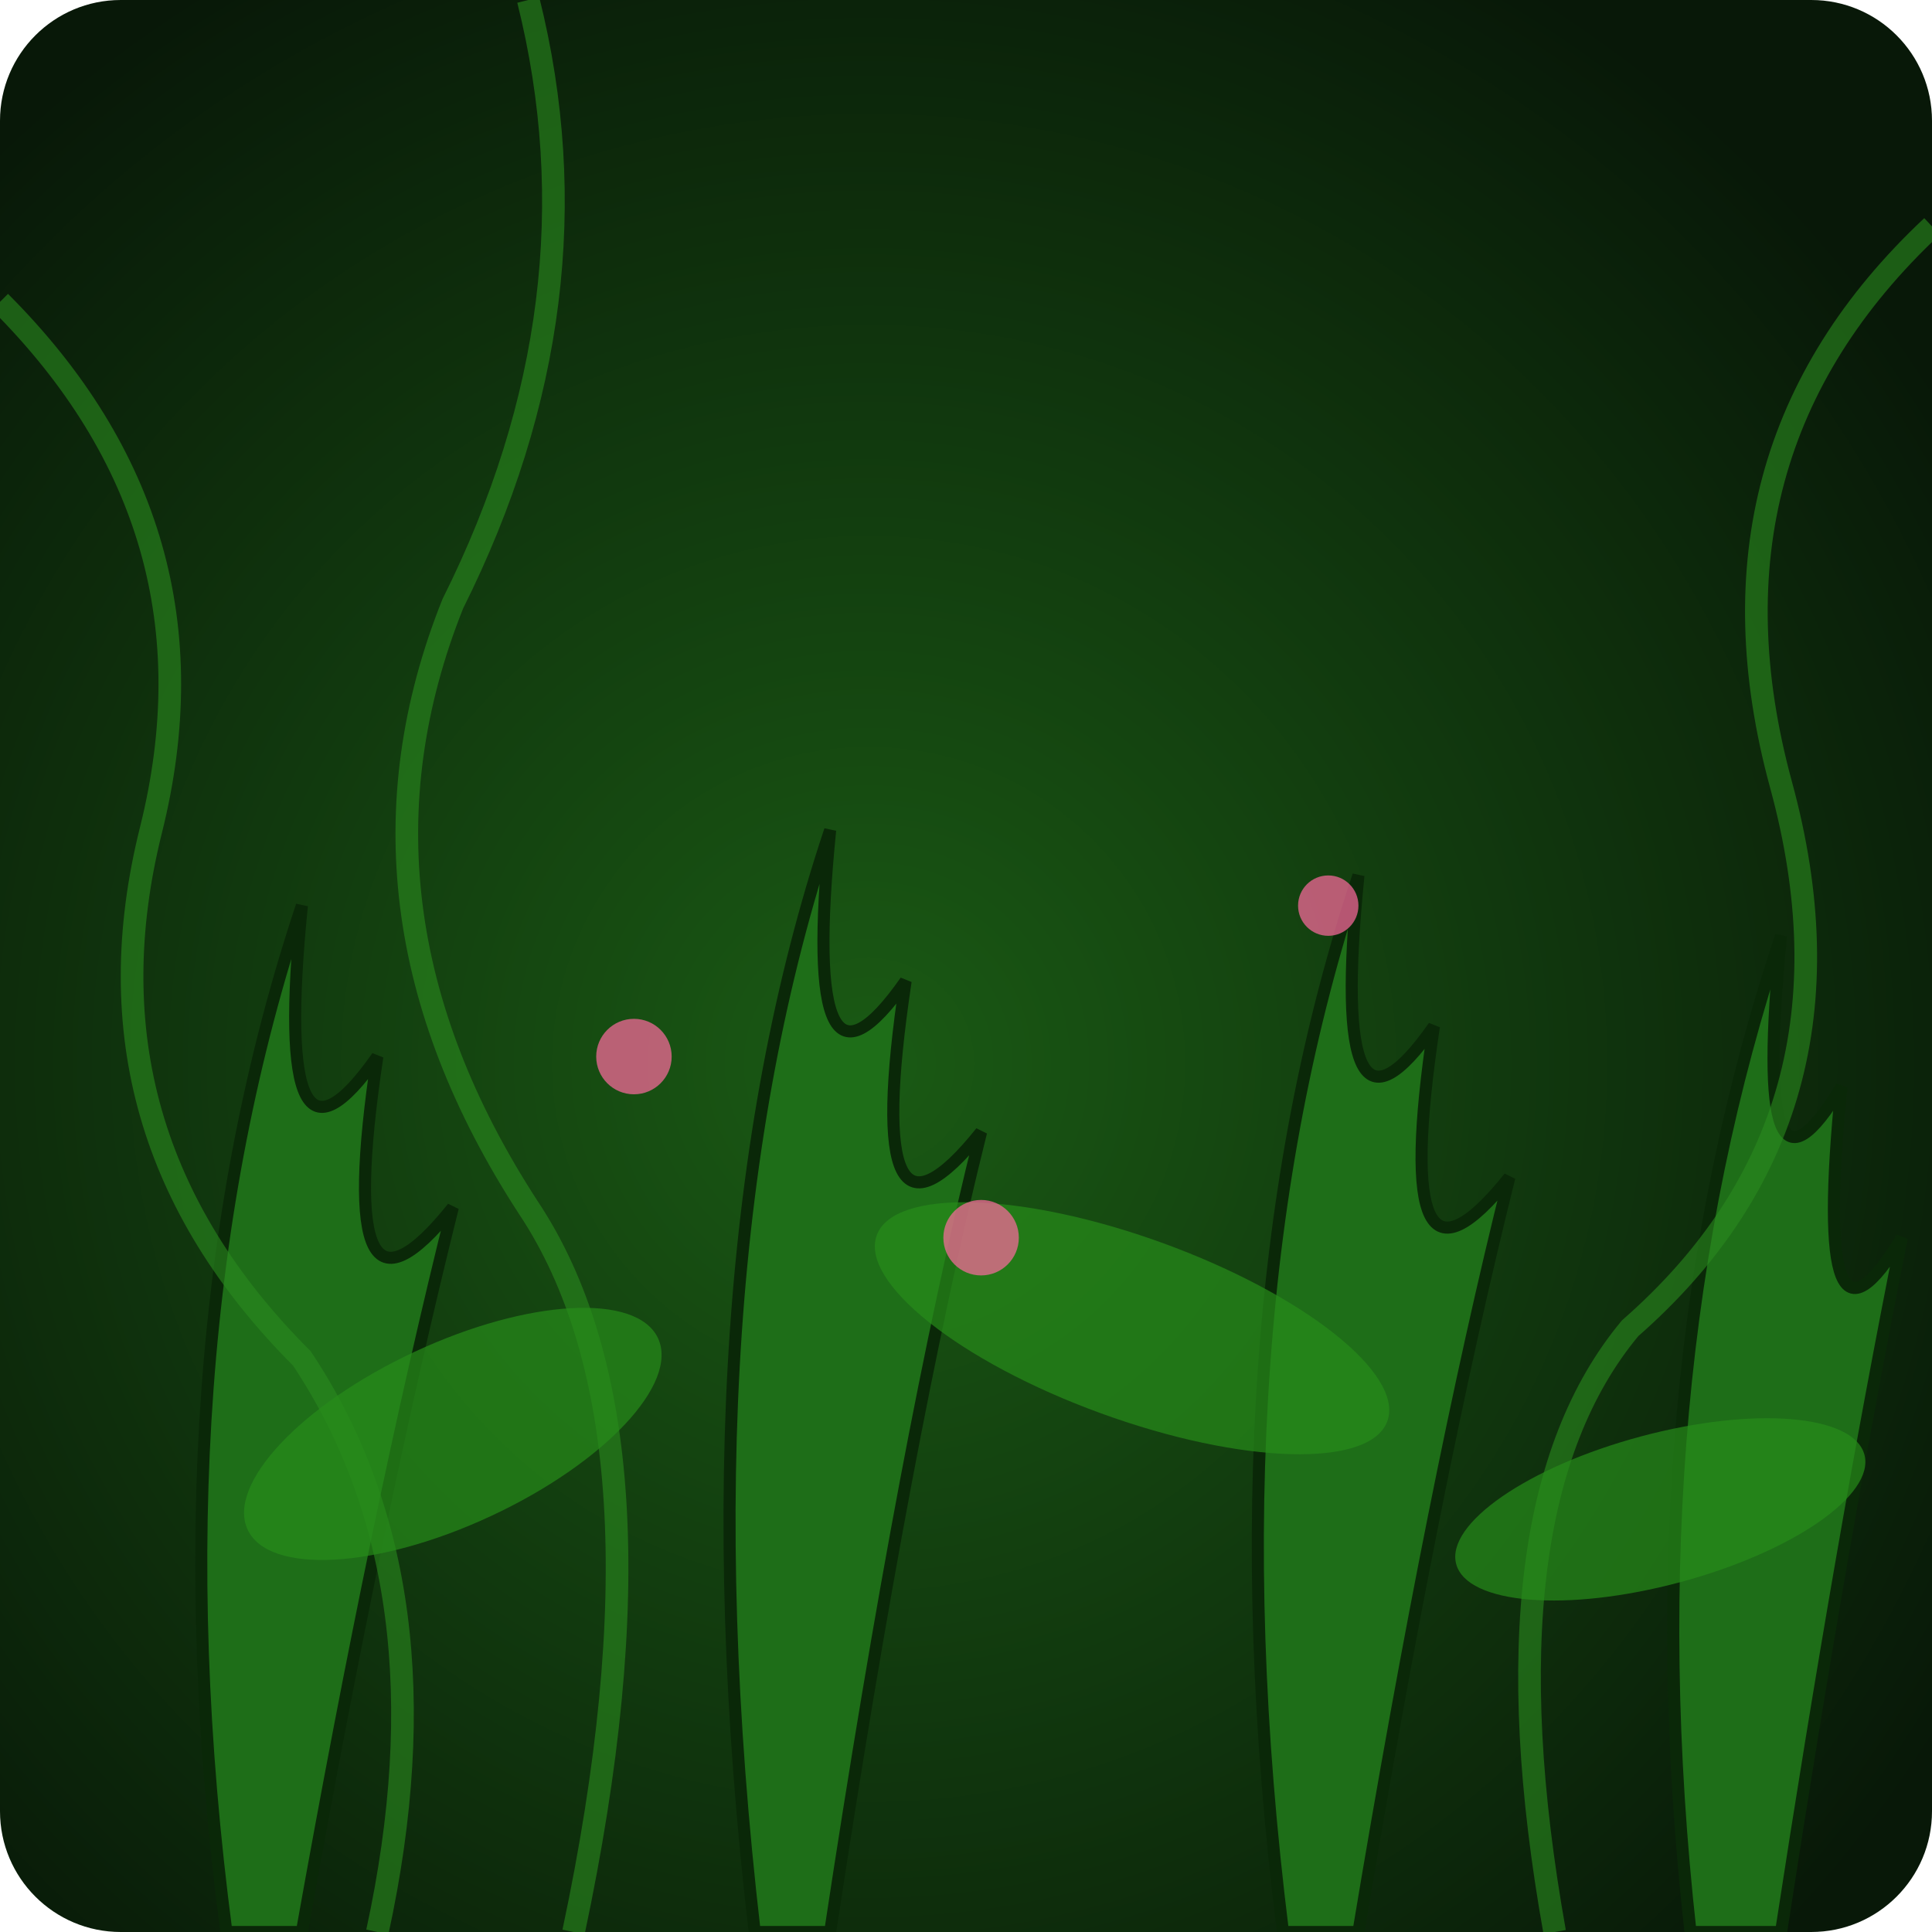
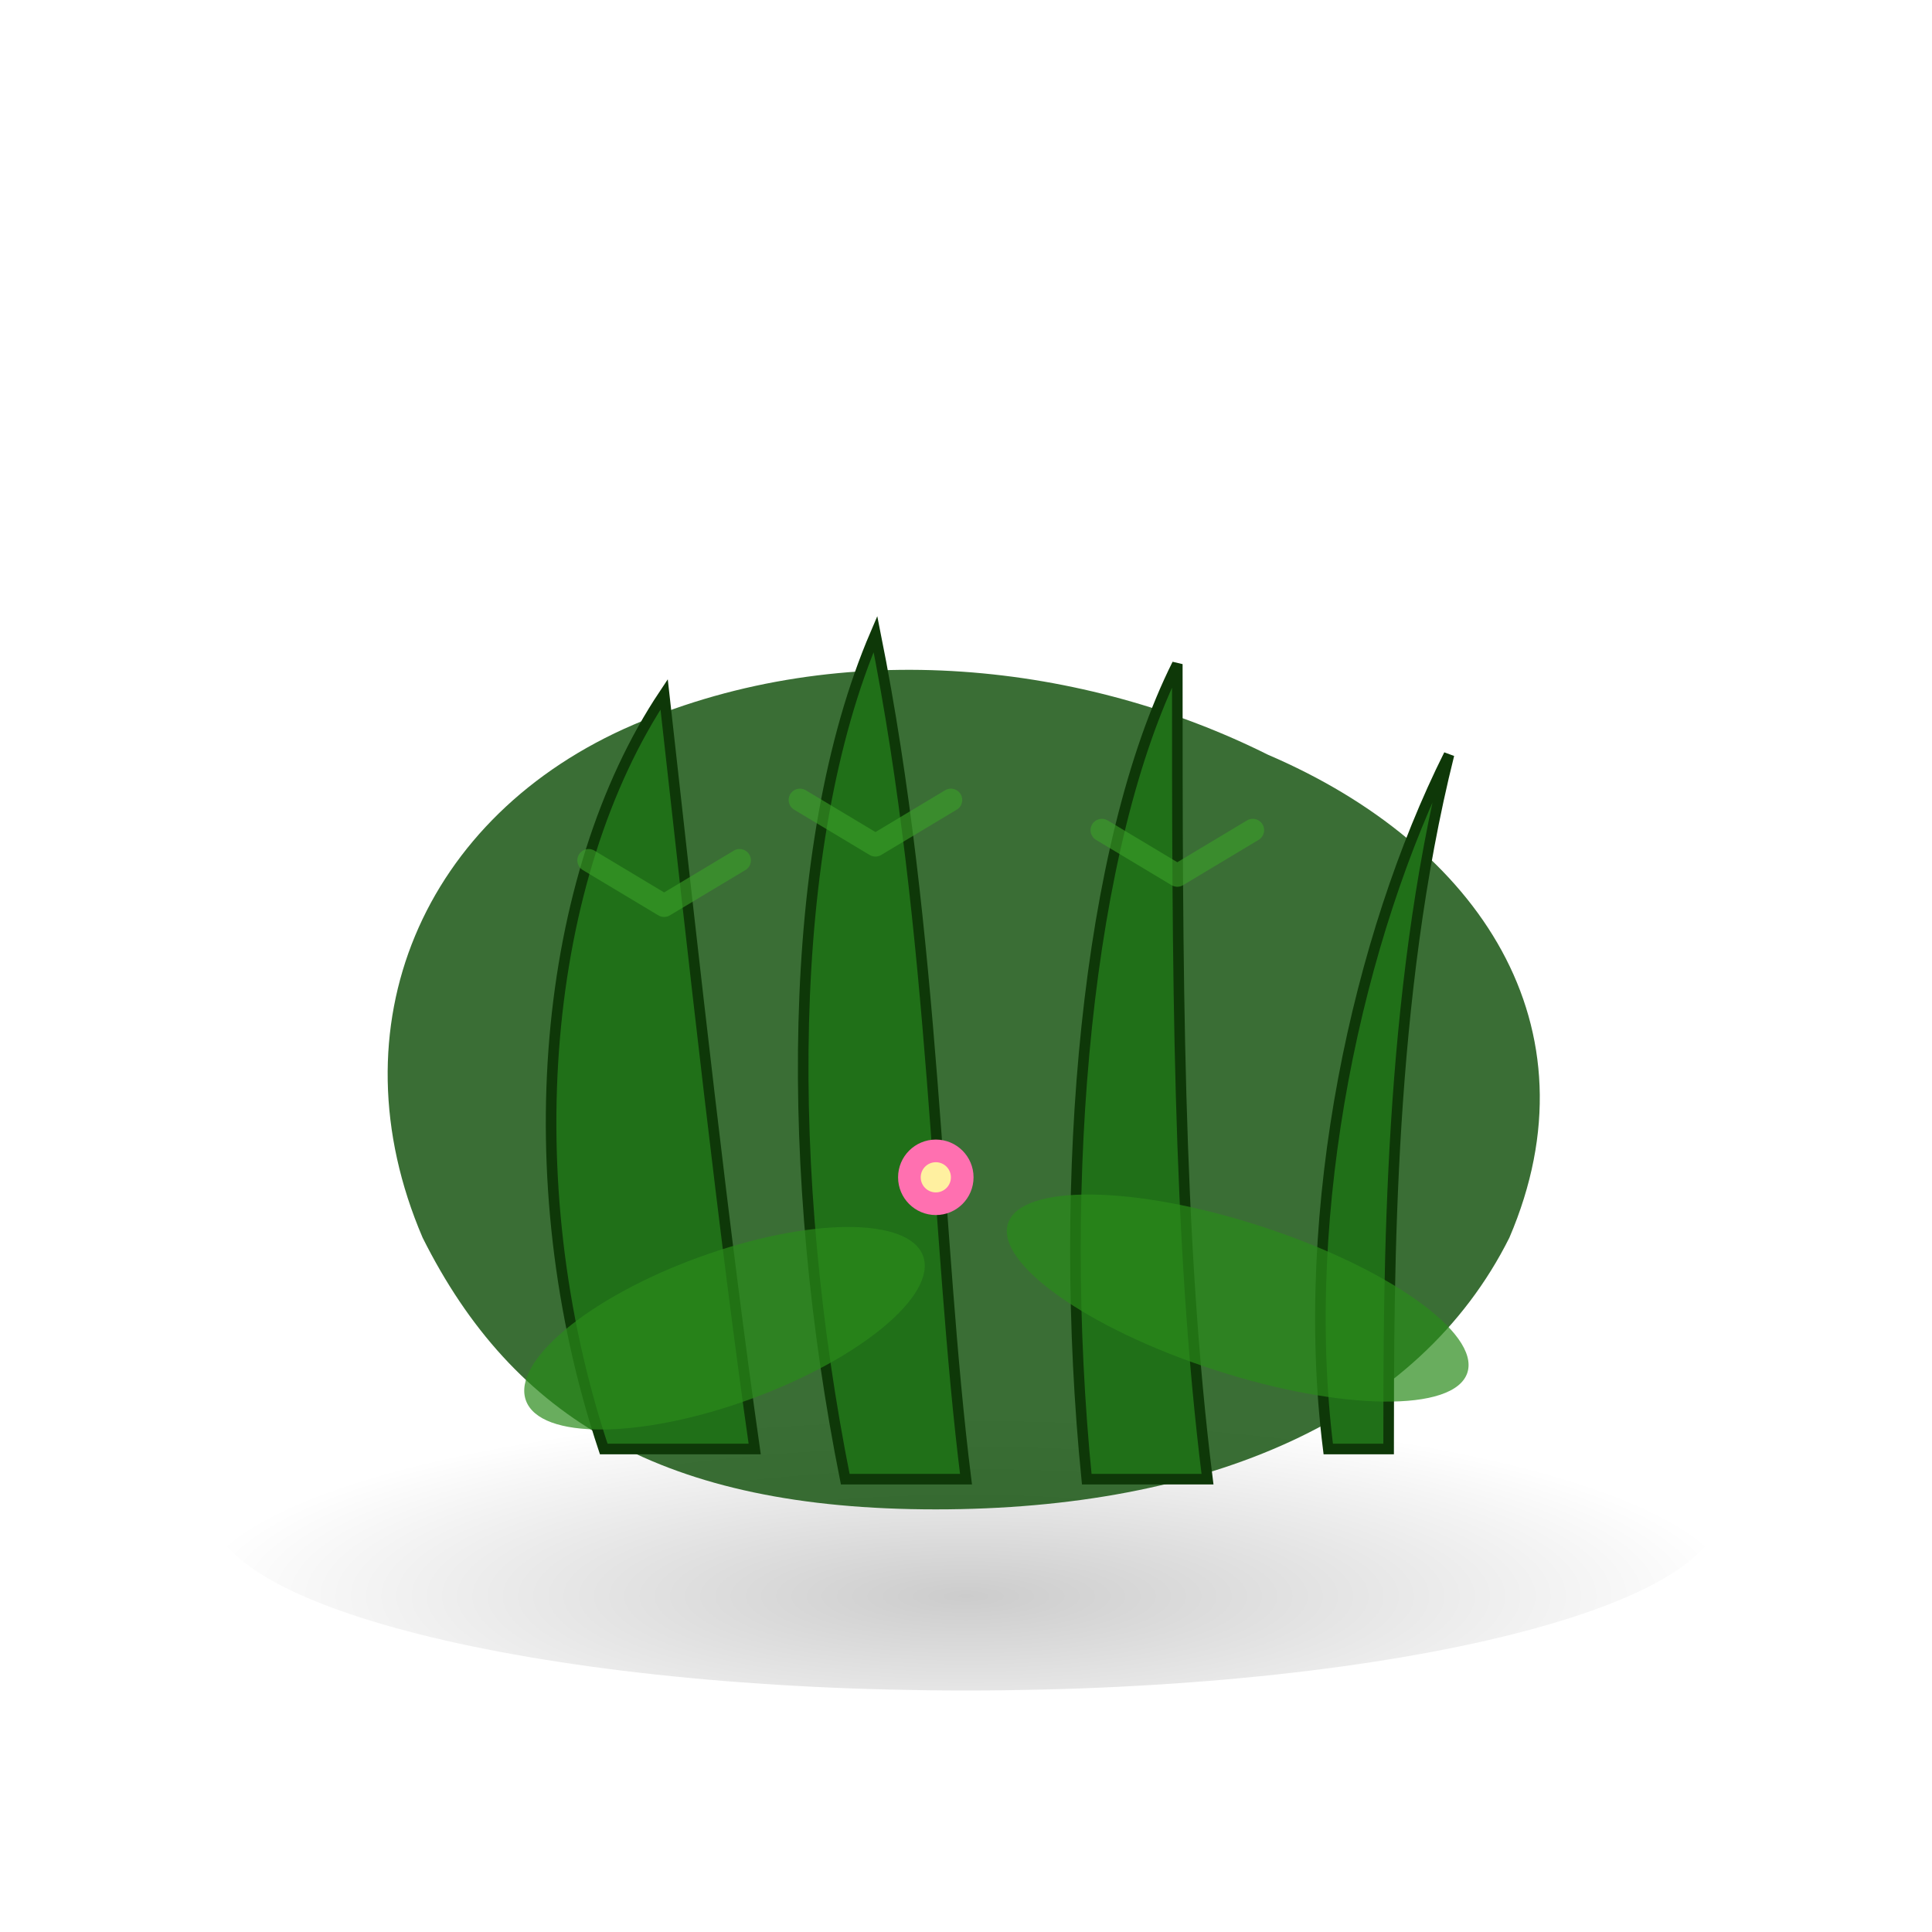
<svg xmlns="http://www.w3.org/2000/svg" width="128" height="128" viewBox="0 0 128 128">
  <defs>
-     <radialGradient id="bg" cx="45%" cy="55%" r="65%">
-       <stop offset="0%" stop-color="#1a5a14" />
-       <stop offset="100%" stop-color="#081808" />
+     <radialGradient id="shadow" cx="50%" cy="74%" r="52%">
+       <stop offset="0%" stop-color="#000" stop-opacity="0.2" />
+       <stop offset="100%" stop-color="#000" stop-opacity="0" />
    </radialGradient>
  </defs>
-   <rect width="128" height="128" fill="url(#bg)" rx="8" />
-   <g fill="#1e6e18" stroke="#0a2808" stroke-width="0.8">
-     <path d="M15 128 Q10 90 20 60 Q18 80 25 70 Q22 90 30 80 Q25 100 20 128Z" />
-     <path d="M50 128 Q45 85 55 55 Q53 75 60 65 Q57 85 65 75 Q60 95 55 128Z" />
-     <path d="M85 128 Q80 88 90 58 Q88 78 95 68 Q92 88 100 78 Q95 98 90 128Z" />
-     <path d="M112 128 Q108 92 118 62 Q116 82 122 72 Q120 92 126 82 Q122 102 118 128Z" />
+   <ellipse cx="64" cy="100" rx="50" ry="12" fill="url(#shadow)" />
+   <path d="M28 82 C22 68 28 54 42 48 C56 42 72 44 84 50 C98 56 106 68 100 82 C94 94 80 100 62 100 C44 100 34 94 28 82Z" fill="#185512" opacity="0.85" />
+   <g fill="#207018" stroke="#0e3808" stroke-width="0.7">
+     <path d="M40 96 C34 78 36 58 44 46 C46 64 48 82 50 96Z" />
+     <path d="M56 98 C52 78 52 56 58 42 C62 62 62 82 64 98Z" />
+     <path d="M72 98 C70 78 72 56 78 44 C78 64 78 82 80 98Z" />
+     <path d="M88 96 C86 80 90 62 96 50 C92 66 92 84 92 96Z" />
  </g>
-   <g stroke="#2a8a1e" stroke-width="1.5" fill="none" opacity="0.6">
-     <path d="M0 20 Q15 35 10 55 Q5 75 20 90 Q30 105 25 128" />
-     <path d="M128 15 Q112 30 118 52 Q124 74 108 88 Q98 100 103 128" />
-     <path d="M35 0 Q40 20 30 40 Q22 60 35 80 Q45 95 38 128" />
+   <g stroke="#3aa028" stroke-width="1.5" opacity="0.6" stroke-linecap="round">
+     <path d="M44 60 l-5 -3 M44 60 l5 -3" />
+     <path d="M58 56 l-5 -3 M58 56 l5 -3" />
+     <path d="M78 58 l-5 -3 M78 58 l5 -3" />
  </g>
-   <g fill="#268c1a" opacity="0.7">
-     <ellipse cx="30" cy="95" rx="15" ry="6" transform="rotate(-25 30 95)" />
-     <ellipse cx="75" cy="88" rx="18" ry="6" transform="rotate(20 75 88)" />
-     <ellipse cx="110" cy="100" rx="14" ry="5" transform="rotate(-15 110 100)" />
-   </g>
-   <g fill="#ff6aa0" opacity="0.7">
-     <circle cx="42" cy="70" r="2.5" />
-     <circle cx="88" cy="60" r="2" />
-     <circle cx="65" cy="82" r="2.5" />
-   </g>
+   <ellipse cx="48" cy="88" rx="14" ry="5" transform="rotate(-20 48 88)" fill="#2a8a1a" opacity="0.7" />
+   <ellipse cx="82" cy="86" rx="16" ry="5" transform="rotate(18 82 86)" fill="#2a8a1a" opacity="0.7" />
+   <circle cx="62" cy="78" r="2.5" fill="#ff70b0" />
+   <circle cx="62" cy="78" r="1" fill="#fff0a0" />
</svg>
